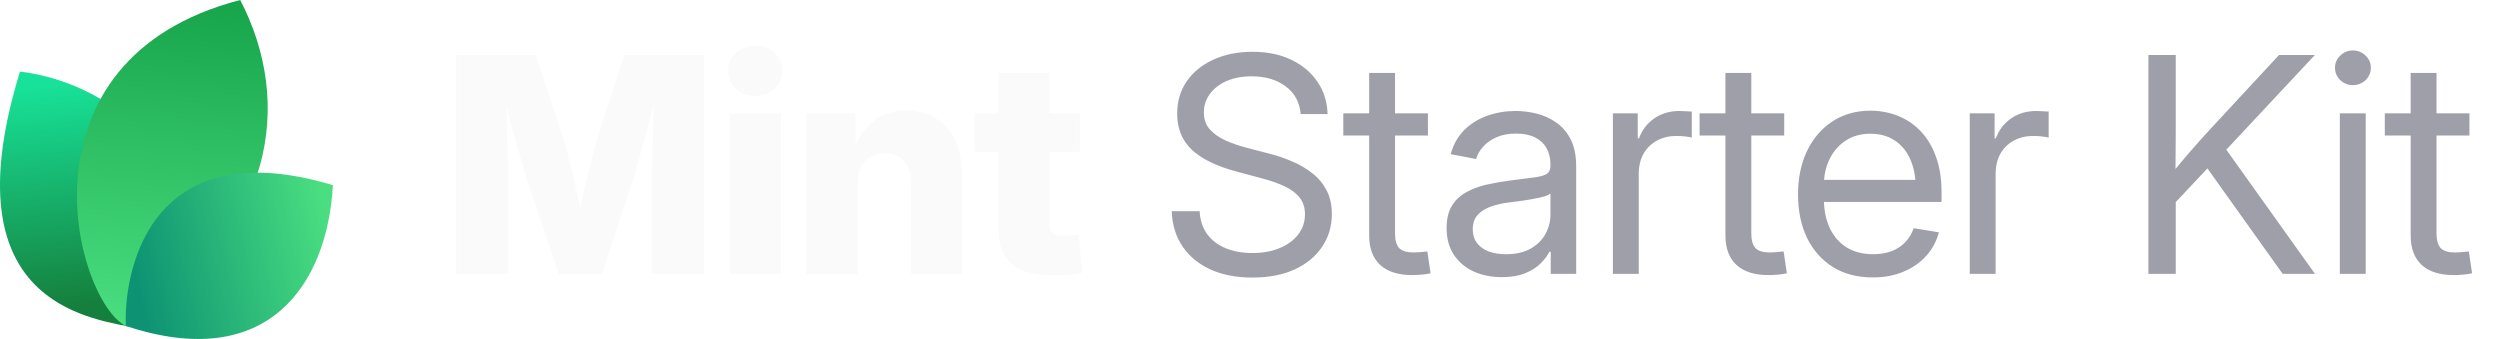
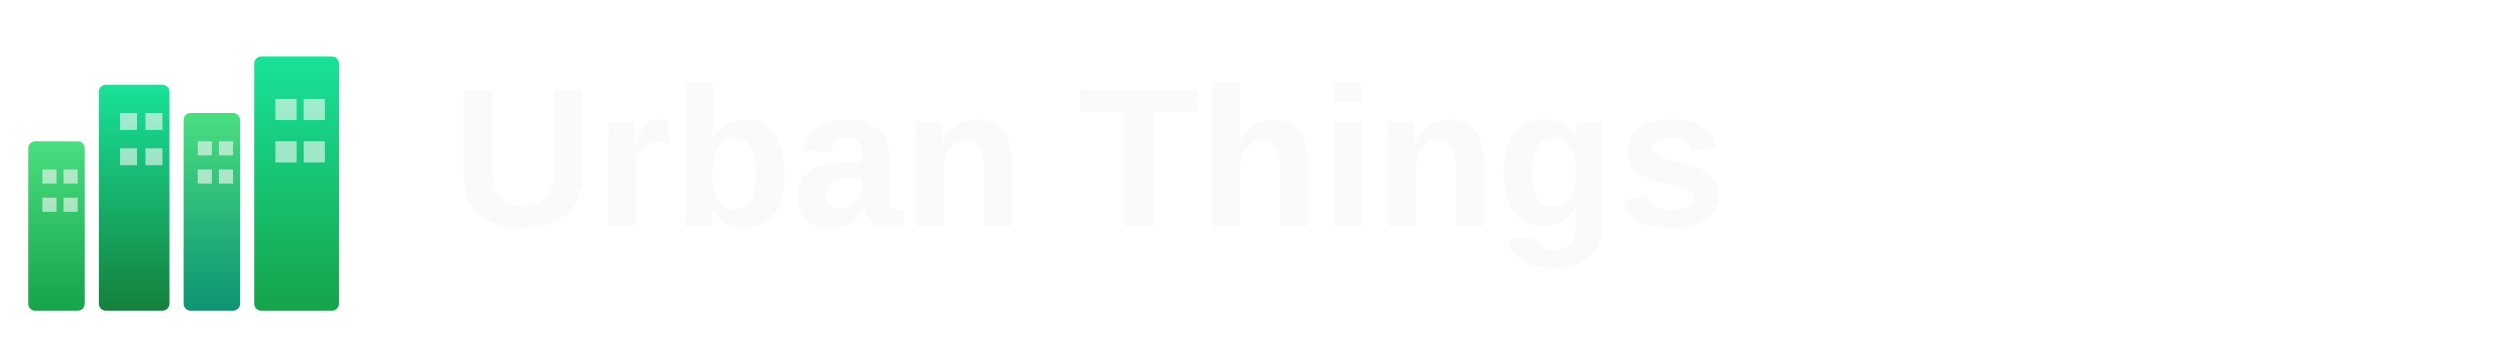
<svg xmlns="http://www.w3.org/2000/svg" width="177" height="24" viewBox="0 0 177 24" fill="none">
-   <path d="M9.061 23.108C5.268 22.377 -3.391 20.627 1.417 5.064C9.634 6.099 16.973 14.064 9.061 23.108Z" fill="url(#paint0_linear_17557_2145)" />
-   <path d="M8.919 23.094C5.276 21.222 0.784 4.209 17.007 0C20.757 7.193 19.621 16.545 8.919 23.094Z" fill="url(#paint1_linear_17557_2145)" />
-   <path d="M8.914 23.079C8.735 19.882 10.159 9.085 23.57 13.111C23.181 20.123 18.984 26.418 8.914 23.079Z" fill="url(#paint2_linear_17557_2145)" />
-   <path d="M32.301 19.392V3.894H37.938L39.925 9.948C40.036 10.315 40.164 10.787 40.31 11.362C40.462 11.938 40.611 12.552 40.757 13.204C40.91 13.855 41.048 14.483 41.173 15.086C41.305 15.682 41.412 16.192 41.495 16.615H40.695C40.771 16.192 40.871 15.682 40.996 15.086C41.128 14.49 41.267 13.866 41.412 13.214C41.565 12.562 41.714 11.948 41.86 11.373C42.005 10.79 42.133 10.315 42.244 9.948L44.2 3.894H49.848V19.392H46.166V12.704C46.166 12.357 46.173 11.917 46.187 11.383C46.2 10.849 46.214 10.27 46.228 9.646C46.249 9.022 46.266 8.391 46.28 7.753C46.301 7.115 46.311 6.519 46.311 5.964H46.623C46.485 6.561 46.332 7.181 46.166 7.826C45.999 8.471 45.833 9.102 45.666 9.719C45.507 10.336 45.351 10.901 45.198 11.414C45.053 11.928 44.928 12.357 44.824 12.704L42.608 19.392H39.561L37.314 12.704C37.203 12.357 37.072 11.928 36.919 11.414C36.773 10.901 36.614 10.34 36.441 9.729C36.274 9.112 36.104 8.481 35.931 7.836C35.764 7.192 35.608 6.567 35.463 5.964H35.827C35.834 6.512 35.844 7.105 35.858 7.743C35.872 8.374 35.886 9.005 35.9 9.636C35.92 10.26 35.938 10.839 35.952 11.373C35.965 11.907 35.972 12.351 35.972 12.704V19.392H32.301ZM51.668 19.392V8.024H55.288V19.392H51.668ZM53.468 6.786C52.927 6.786 52.473 6.616 52.105 6.276C51.738 5.93 51.554 5.507 51.554 5.007C51.554 4.508 51.738 4.088 52.105 3.749C52.473 3.409 52.927 3.239 53.468 3.239C54.009 3.239 54.463 3.409 54.83 3.749C55.198 4.082 55.382 4.501 55.382 5.007C55.382 5.507 55.198 5.93 54.83 6.276C54.463 6.616 54.009 6.786 53.468 6.786ZM60.708 13.027V19.392H57.088V8.024H60.551L60.593 10.967H60.281C60.593 10.024 61.061 9.268 61.685 8.7C62.309 8.124 63.138 7.836 64.171 7.836C64.975 7.836 65.672 8.017 66.262 8.377C66.851 8.731 67.302 9.234 67.614 9.885C67.933 10.537 68.092 11.307 68.092 12.194V19.392H64.483V12.912C64.483 12.26 64.32 11.754 63.994 11.394C63.675 11.033 63.221 10.853 62.632 10.853C62.25 10.853 61.914 10.936 61.623 11.102C61.332 11.269 61.106 11.515 60.947 11.841C60.787 12.16 60.708 12.555 60.708 13.027ZM76.456 8.024V10.749H69.008V8.024H76.456ZM70.683 5.163H74.292V15.783C74.292 16.102 74.361 16.334 74.5 16.48C74.646 16.625 74.899 16.698 75.259 16.698C75.405 16.698 75.596 16.688 75.831 16.667C76.074 16.646 76.251 16.629 76.362 16.615L76.632 19.309C76.313 19.378 75.963 19.427 75.582 19.455C75.207 19.482 74.836 19.496 74.469 19.496C73.2 19.496 72.25 19.222 71.619 18.674C70.995 18.127 70.683 17.308 70.683 16.22V5.163Z" fill="#FAFAFA" />
-   <path d="M88.667 19.652C87.523 19.652 86.528 19.458 85.682 19.07C84.843 18.681 84.188 18.137 83.716 17.437C83.245 16.736 82.992 15.908 82.957 14.951H84.933C84.968 15.596 85.148 16.14 85.474 16.584C85.8 17.021 86.24 17.354 86.795 17.582C87.35 17.804 87.974 17.915 88.667 17.915C89.388 17.915 90.026 17.801 90.581 17.572C91.143 17.343 91.583 17.024 91.902 16.615C92.228 16.199 92.391 15.717 92.391 15.169C92.391 14.698 92.266 14.306 92.017 13.994C91.767 13.675 91.413 13.408 90.956 13.193C90.498 12.978 89.954 12.787 89.323 12.621L87.502 12.132C86.123 11.765 85.082 11.255 84.382 10.603C83.689 9.944 83.342 9.095 83.342 8.055C83.342 7.174 83.571 6.404 84.028 5.746C84.486 5.087 85.117 4.577 85.921 4.217C86.726 3.849 87.645 3.666 88.678 3.666C89.718 3.666 90.63 3.853 91.413 4.227C92.204 4.602 92.824 5.122 93.275 5.787C93.726 6.446 93.965 7.209 93.993 8.076H92.089C92.013 7.23 91.656 6.574 91.018 6.11C90.387 5.638 89.586 5.403 88.615 5.403C87.95 5.403 87.36 5.513 86.847 5.735C86.341 5.957 85.946 6.262 85.661 6.651C85.377 7.032 85.235 7.469 85.235 7.961C85.235 8.447 85.377 8.849 85.661 9.168C85.946 9.48 86.317 9.74 86.774 9.948C87.232 10.149 87.724 10.319 88.251 10.457L89.884 10.884C90.439 11.023 90.977 11.206 91.496 11.435C92.023 11.657 92.495 11.934 92.911 12.267C93.334 12.593 93.67 12.995 93.92 13.474C94.17 13.945 94.294 14.504 94.294 15.149C94.294 16.015 94.066 16.788 93.608 17.468C93.157 18.148 92.512 18.681 91.673 19.07C90.834 19.458 89.832 19.652 88.667 19.652ZM101.097 8.024V9.594H95.106V8.024H101.097ZM96.937 5.163H98.767V16.521C98.767 17 98.865 17.347 99.059 17.562C99.26 17.77 99.6 17.874 100.078 17.874C100.21 17.874 100.366 17.867 100.546 17.853C100.733 17.832 100.903 17.815 101.056 17.801L101.285 19.351C101.097 19.392 100.886 19.423 100.65 19.444C100.414 19.465 100.189 19.475 99.974 19.475C98.996 19.475 98.244 19.236 97.717 18.758C97.197 18.272 96.937 17.579 96.937 16.677V5.163ZM106.33 19.621C105.595 19.621 104.932 19.489 104.343 19.226C103.754 18.955 103.285 18.564 102.939 18.05C102.592 17.53 102.419 16.896 102.419 16.147C102.419 15.495 102.547 14.965 102.804 14.556C103.06 14.146 103.403 13.828 103.833 13.599C104.263 13.363 104.742 13.186 105.269 13.068C105.796 12.95 106.333 12.857 106.881 12.787C107.574 12.69 108.132 12.617 108.555 12.569C108.978 12.52 109.287 12.441 109.481 12.33C109.675 12.212 109.772 12.014 109.772 11.737V11.654C109.772 11.203 109.679 10.815 109.492 10.489C109.311 10.163 109.041 9.91 108.68 9.729C108.32 9.549 107.872 9.459 107.338 9.459C106.805 9.459 106.34 9.546 105.945 9.719C105.556 9.892 105.241 10.118 104.998 10.395C104.755 10.665 104.593 10.953 104.509 11.258L102.71 10.915C102.897 10.222 103.22 9.65 103.677 9.199C104.135 8.748 104.679 8.412 105.31 8.19C105.941 7.968 106.607 7.857 107.307 7.857C107.8 7.857 108.295 7.92 108.795 8.044C109.301 8.169 109.765 8.381 110.188 8.679C110.611 8.97 110.951 9.369 111.208 9.875C111.464 10.374 111.593 11.005 111.593 11.768V19.392H109.793V17.822H109.7C109.568 18.085 109.363 18.359 109.086 18.643C108.809 18.921 108.444 19.153 107.994 19.34C107.543 19.527 106.988 19.621 106.33 19.621ZM106.621 17.998C107.321 17.998 107.904 17.867 108.368 17.603C108.84 17.333 109.19 16.986 109.419 16.563C109.654 16.133 109.772 15.682 109.772 15.211V13.692C109.703 13.769 109.554 13.841 109.325 13.911C109.096 13.973 108.829 14.032 108.524 14.088C108.226 14.143 107.921 14.192 107.609 14.233C107.304 14.275 107.033 14.309 106.798 14.337C106.354 14.393 105.938 14.49 105.549 14.628C105.168 14.76 104.86 14.954 104.624 15.211C104.388 15.467 104.27 15.811 104.27 16.241C104.27 16.615 104.367 16.934 104.561 17.198C104.762 17.461 105.04 17.662 105.393 17.801C105.747 17.933 106.156 17.998 106.621 17.998ZM114.193 19.392V8.024H115.951V9.792H116.045C116.253 9.209 116.61 8.741 117.116 8.388C117.622 8.034 118.219 7.857 118.905 7.857C119.058 7.857 119.217 7.864 119.384 7.878C119.55 7.885 119.682 7.892 119.779 7.899V9.74C119.716 9.719 119.578 9.695 119.363 9.667C119.155 9.639 118.922 9.625 118.666 9.625C118.174 9.625 117.726 9.733 117.324 9.948C116.922 10.163 116.603 10.471 116.367 10.874C116.138 11.276 116.024 11.758 116.024 12.319V19.392H114.193ZM126.322 8.024V9.594H120.33V8.024H126.322ZM122.161 5.163H123.992V16.521C123.992 17 124.089 17.347 124.283 17.562C124.484 17.77 124.824 17.874 125.302 17.874C125.434 17.874 125.59 17.867 125.77 17.853C125.958 17.832 126.127 17.815 126.28 17.801L126.509 19.351C126.322 19.392 126.11 19.423 125.874 19.444C125.639 19.465 125.413 19.475 125.198 19.475C124.221 19.475 123.468 19.236 122.941 18.758C122.421 18.272 122.161 17.579 122.161 16.677V5.163ZM132.604 19.642C131.502 19.642 130.555 19.396 129.765 18.903C128.974 18.404 128.364 17.714 127.934 16.834C127.511 15.946 127.3 14.927 127.3 13.775C127.3 12.611 127.511 11.584 127.934 10.697C128.364 9.802 128.964 9.102 129.734 8.596C130.51 8.089 131.408 7.836 132.428 7.836C133.1 7.836 133.738 7.954 134.341 8.19C134.952 8.426 135.489 8.783 135.954 9.261C136.425 9.74 136.793 10.343 137.056 11.071C137.327 11.792 137.462 12.645 137.462 13.63V14.296H128.433V12.735H136.463L135.631 13.297C135.631 12.541 135.506 11.876 135.257 11.3C135.007 10.725 134.643 10.277 134.165 9.958C133.686 9.632 133.107 9.469 132.428 9.469C131.748 9.469 131.162 9.632 130.67 9.958C130.177 10.284 129.796 10.725 129.526 11.279C129.262 11.827 129.13 12.441 129.13 13.12V14.046C129.13 14.864 129.273 15.572 129.557 16.168C129.841 16.757 130.243 17.211 130.763 17.53C131.283 17.842 131.901 17.998 132.615 17.998C133.093 17.998 133.523 17.929 133.905 17.79C134.293 17.645 134.619 17.433 134.882 17.156C135.153 16.879 135.354 16.546 135.486 16.157L137.275 16.449C137.108 17.08 136.81 17.634 136.38 18.113C135.95 18.591 135.413 18.966 134.768 19.236C134.123 19.507 133.402 19.642 132.604 19.642ZM139.459 19.392V8.024H141.217V9.792H141.311C141.519 9.209 141.876 8.741 142.382 8.388C142.888 8.034 143.485 7.857 144.171 7.857C144.324 7.857 144.483 7.864 144.649 7.878C144.816 7.885 144.948 7.892 145.045 7.899V9.74C144.982 9.719 144.844 9.695 144.629 9.667C144.421 9.639 144.188 9.625 143.932 9.625C143.439 9.625 142.992 9.733 142.59 9.948C142.188 10.163 141.869 10.471 141.633 10.874C141.404 11.276 141.29 11.758 141.29 12.319V19.392H139.459ZM153.429 14.961V12.715C153.783 12.257 154.136 11.82 154.49 11.404C154.844 10.981 155.204 10.565 155.572 10.156C155.939 9.74 156.314 9.327 156.695 8.918L161.355 3.894H163.893L157.277 10.967H157.184L153.429 14.961ZM152.108 19.392V3.894H154.043V9.241L154.022 12.559L154.043 13.505V19.392H152.108ZM161.615 19.392L155.967 11.477L157.173 9.969L163.903 19.392H161.615ZM165.661 19.392V8.024H167.492V19.392H165.661ZM166.587 6.027C166.24 6.027 165.942 5.909 165.692 5.673C165.443 5.43 165.318 5.139 165.318 4.799C165.318 4.459 165.443 4.172 165.692 3.936C165.942 3.693 166.24 3.572 166.587 3.572C166.934 3.572 167.232 3.693 167.482 3.936C167.731 4.172 167.856 4.459 167.856 4.799C167.856 5.139 167.731 5.43 167.482 5.673C167.232 5.909 166.934 6.027 166.587 6.027ZM174.836 8.024V9.594H168.844V8.024H174.836ZM170.675 5.163H172.506V16.521C172.506 17 172.603 17.347 172.797 17.562C172.998 17.77 173.338 17.874 173.816 17.874C173.948 17.874 174.104 17.867 174.284 17.853C174.472 17.832 174.641 17.815 174.794 17.801L175.023 19.351C174.836 19.392 174.624 19.423 174.388 19.444C174.153 19.465 173.927 19.475 173.712 19.475C172.735 19.475 171.982 19.236 171.455 18.758C170.935 18.272 170.675 17.579 170.675 16.677V5.163Z" fill="#9F9FA9" />
+   <rect x="2" y="10" width="4" height="12" rx="0.5" fill="url(#paint0_linear_buildings)" />
+   <rect x="7" y="6" width="5" height="16" rx="0.5" fill="url(#paint1_linear_buildings)" />
+   <rect x="13" y="8" width="4" height="14" rx="0.5" fill="url(#paint2_linear_buildings)" />
+   <rect x="18" y="4" width="6" height="18" rx="0.5" fill="url(#paint3_linear_buildings)" />
+   <rect x="3" y="12" width="1" height="1" fill="#FAFAFA" opacity="0.6" />
+   <rect x="4.5" y="12" width="1" height="1" fill="#FAFAFA" opacity="0.6" />
+   <rect x="3" y="14" width="1" height="1" fill="#FAFAFA" opacity="0.6" />
+   <rect x="4.5" y="14" width="1" height="1" fill="#FAFAFA" opacity="0.6" />
+   <rect x="8.5" y="8" width="1.2" height="1.2" fill="#FAFAFA" opacity="0.6" />
+   <rect x="10.3" y="8" width="1.2" height="1.2" fill="#FAFAFA" opacity="0.6" />
+   <rect x="8.5" y="10.5" width="1.2" height="1.2" fill="#FAFAFA" opacity="0.6" />
+   <rect x="10.3" y="10.5" width="1.2" height="1.2" fill="#FAFAFA" opacity="0.6" />
+   <rect x="14" y="10" width="1" height="1" fill="#FAFAFA" opacity="0.6" />
+   <rect x="15.5" y="10" width="1" height="1" fill="#FAFAFA" opacity="0.6" />
+   <rect x="14" y="12" width="1" height="1" fill="#FAFAFA" opacity="0.6" />
+   <rect x="15.5" y="12" width="1" height="1" fill="#FAFAFA" opacity="0.6" />
+   <rect x="19.5" y="7" width="1.5" height="1.5" fill="#FAFAFA" opacity="0.6" />
+   <rect x="21.5" y="7" width="1.5" height="1.5" fill="#FAFAFA" opacity="0.6" />
+   <rect x="19.5" y="10" width="1.5" height="1.5" fill="#FAFAFA" opacity="0.6" />
+   <rect x="21.5" y="10" width="1.5" height="1.5" fill="#FAFAFA" opacity="0.6" />
+   <text x="32" y="16" font-family="Arial, sans-serif" font-size="14" font-weight="700" fill="#FAFAFA">Urban Things</text>
  <defs>
-     <linearGradient id="paint0_linear_17557_2145" x1="3.776" y1="5.916" x2="5.232" y2="21.559" gradientUnits="userSpaceOnUse">
+     <linearGradient id="paint0_linear_buildings" x1="4" y1="10" x2="4" y2="22" gradientUnits="userSpaceOnUse">
+       <stop stop-color="#4ADE80" />
+       <stop offset="1" stop-color="#16A34A" />
+     </linearGradient>
+     <linearGradient id="paint1_linear_buildings" x1="9.5" y1="6" x2="9.5" y2="22" gradientUnits="userSpaceOnUse">
      <stop stop-color="#18E299" />
      <stop offset="1" stop-color="#15803D" />
    </linearGradient>
-     <linearGradient id="paint1_linear_17557_2145" x1="12.171" y1="-0.718" x2="10.19" y2="22.983" gradientUnits="userSpaceOnUse">
-       <stop stop-color="#16A34A" />
-       <stop offset="1" stop-color="#4ADE80" />
-     </linearGradient>
-     <linearGradient id="paint2_linear_17557_2145" x1="23.133" y1="15.353" x2="9.338" y2="18.52" gradientUnits="userSpaceOnUse">
+     <linearGradient id="paint2_linear_buildings" x1="15" y1="8" x2="15" y2="22" gradientUnits="userSpaceOnUse">
      <stop stop-color="#4ADE80" />
      <stop offset="1" stop-color="#0D9373" />
    </linearGradient>
+     <linearGradient id="paint3_linear_buildings" x1="21" y1="4" x2="21" y2="22" gradientUnits="userSpaceOnUse">
+       <stop stop-color="#18E299" />
+       <stop offset="1" stop-color="#16A34A" />
+     </linearGradient>
  </defs>
</svg>
